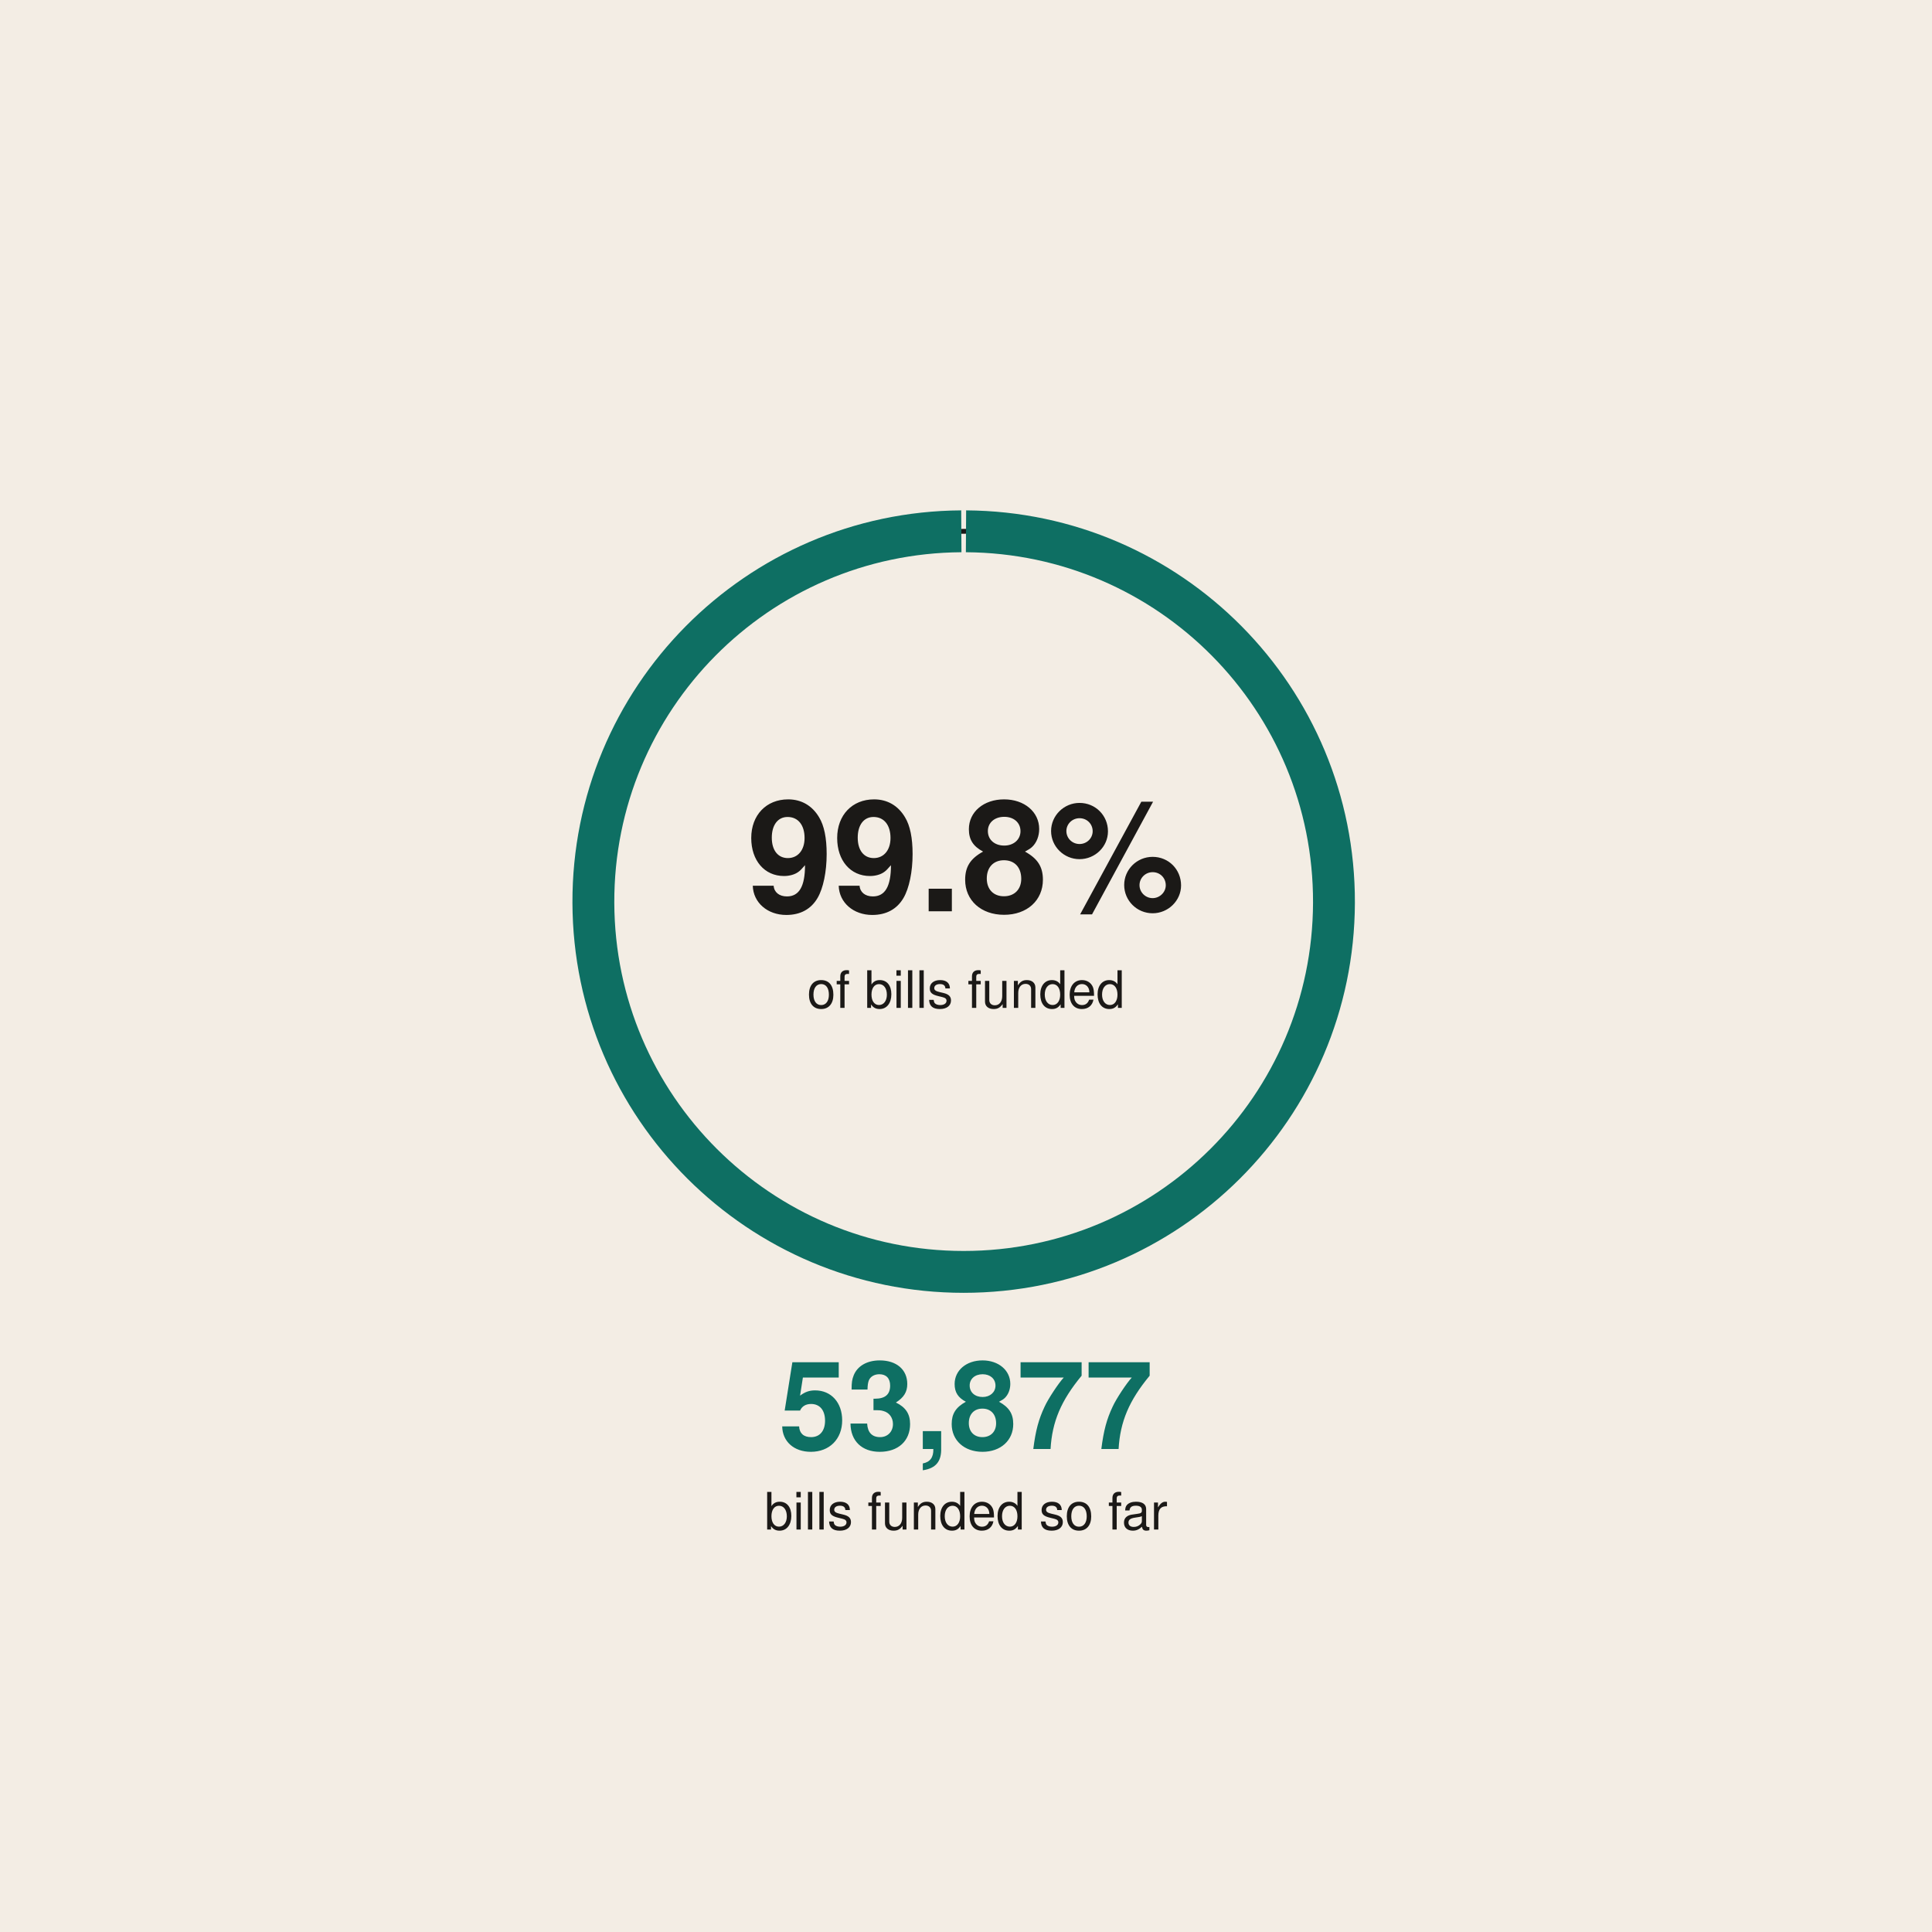
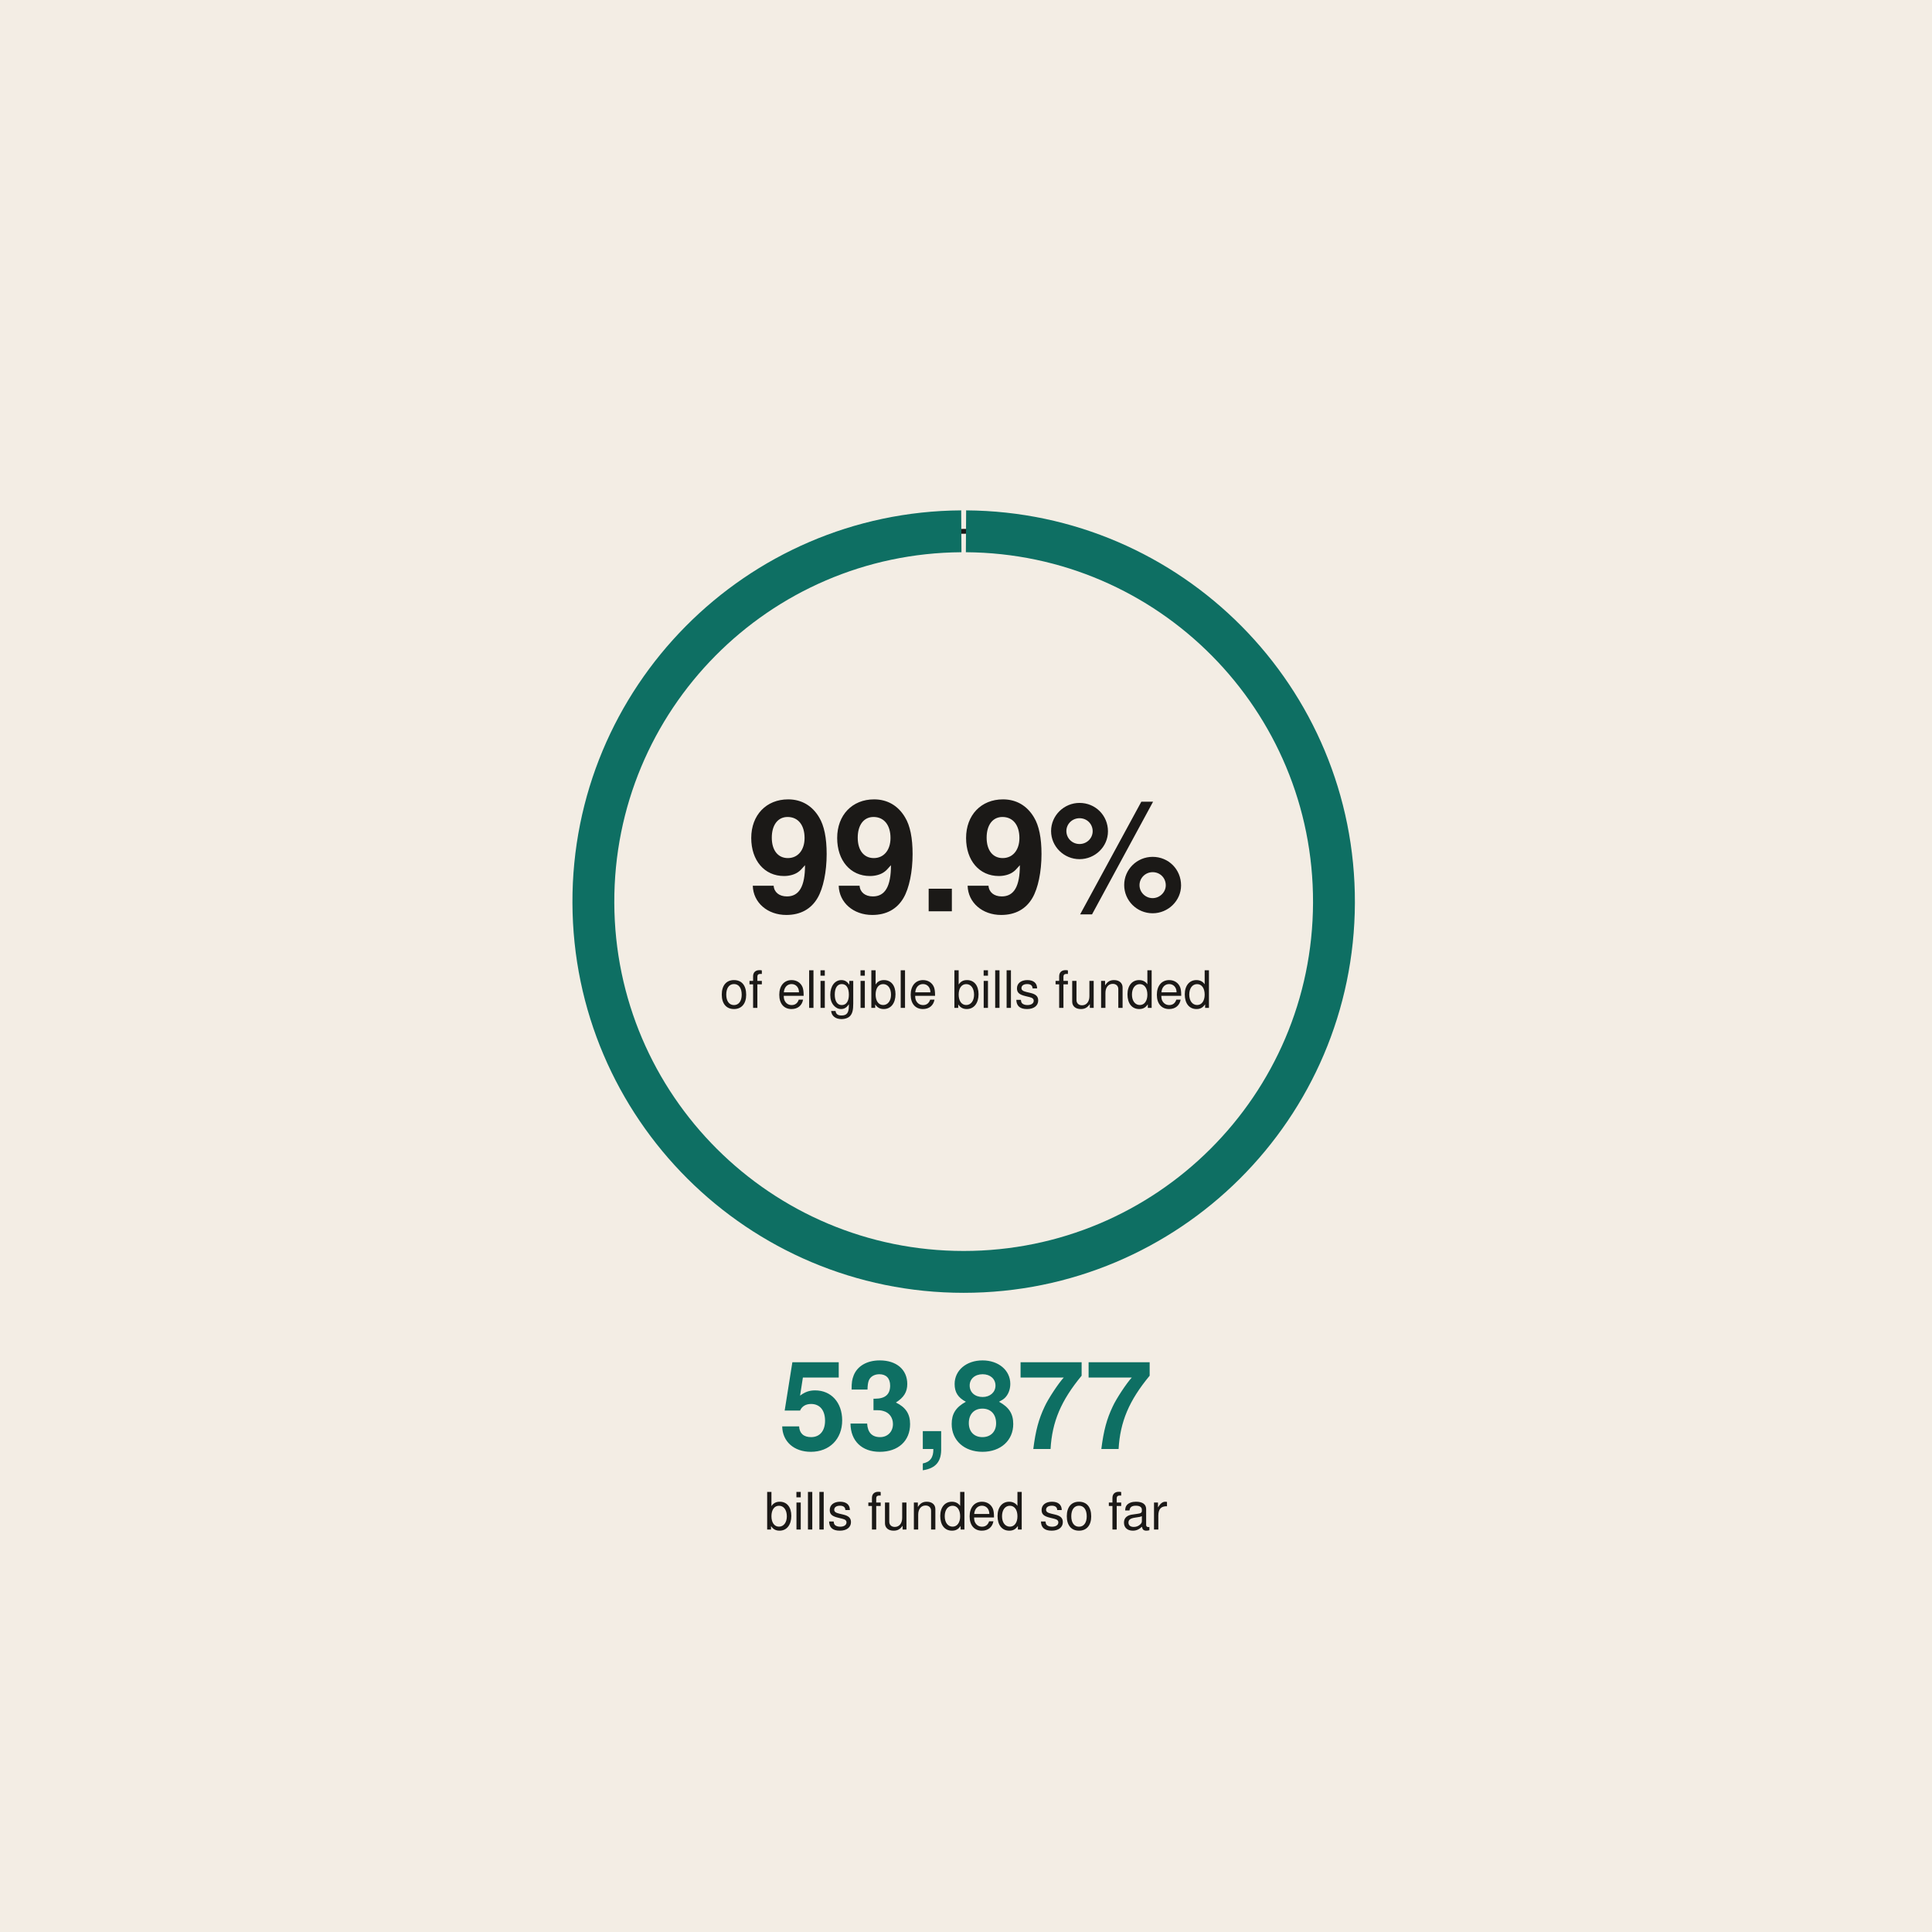
<svg xmlns="http://www.w3.org/2000/svg" width="1200" height="1200" viewBox="0 0 1200 1200" fill="none">
  <style id="normaltown-theme">.f-bg{fill:#F3EDE4}.s-bg{stroke:#F3EDE4}.f-ink{fill:#1B1917}.s-ink{stroke:#1B1917}.f-ac{fill:#0E6F63}.s-ac{stroke:#0E6F63}@media (prefers-color-scheme:dark){.f-bg{fill:#141210}.s-bg{stroke:#141210}.f-ink{fill:#F7F3EC}.s-ink{stroke:#F7F3EC}.f-ac{fill:#4FC7B4}.s-ac{stroke:#4FC7B4}}</style>
  <rect class="f-bg" width="1200" height="1200" />
  <circle class="s-ink" cx="600" cy="560" r="230" stroke-width="3" fill="none" />
  <path class="s-ac" d="M600.0 330.0 A230 230 0 1 1 597.1 330.0" stroke-width="26" fill="none" stroke-linecap="butt" />
-   <text class="f-ink" x="600" y="566" font-family="Manrope, Helvetica, Arial, sans-serif" font-size="96" font-weight="600" text-anchor="middle">99.8%</text>
-   <text class="f-ink" x="600" y="626" font-family="Manrope, Helvetica, Arial, sans-serif" font-size="32" font-weight="400" text-anchor="middle">of bills funded</text>
+   <text class="f-ink" x="600" y="566" font-family="Manrope, Helvetica, Arial, sans-serif" font-size="96" font-weight="600" text-anchor="middle">99.9%</text>
+   <text class="f-ink" x="600" y="626" font-family="Manrope, Helvetica, Arial, sans-serif" font-size="32" font-weight="400" text-anchor="middle">of eligible bills funded</text>
  <text class="f-ac" x="600" y="900" font-family="Manrope, Helvetica, Arial, sans-serif" font-size="76" font-weight="600" text-anchor="middle">53,877</text>
  <text class="f-ink" x="600" y="950" font-family="Manrope, Helvetica, Arial, sans-serif" font-size="32" font-weight="400" text-anchor="middle">bills funded so far</text>
</svg>
